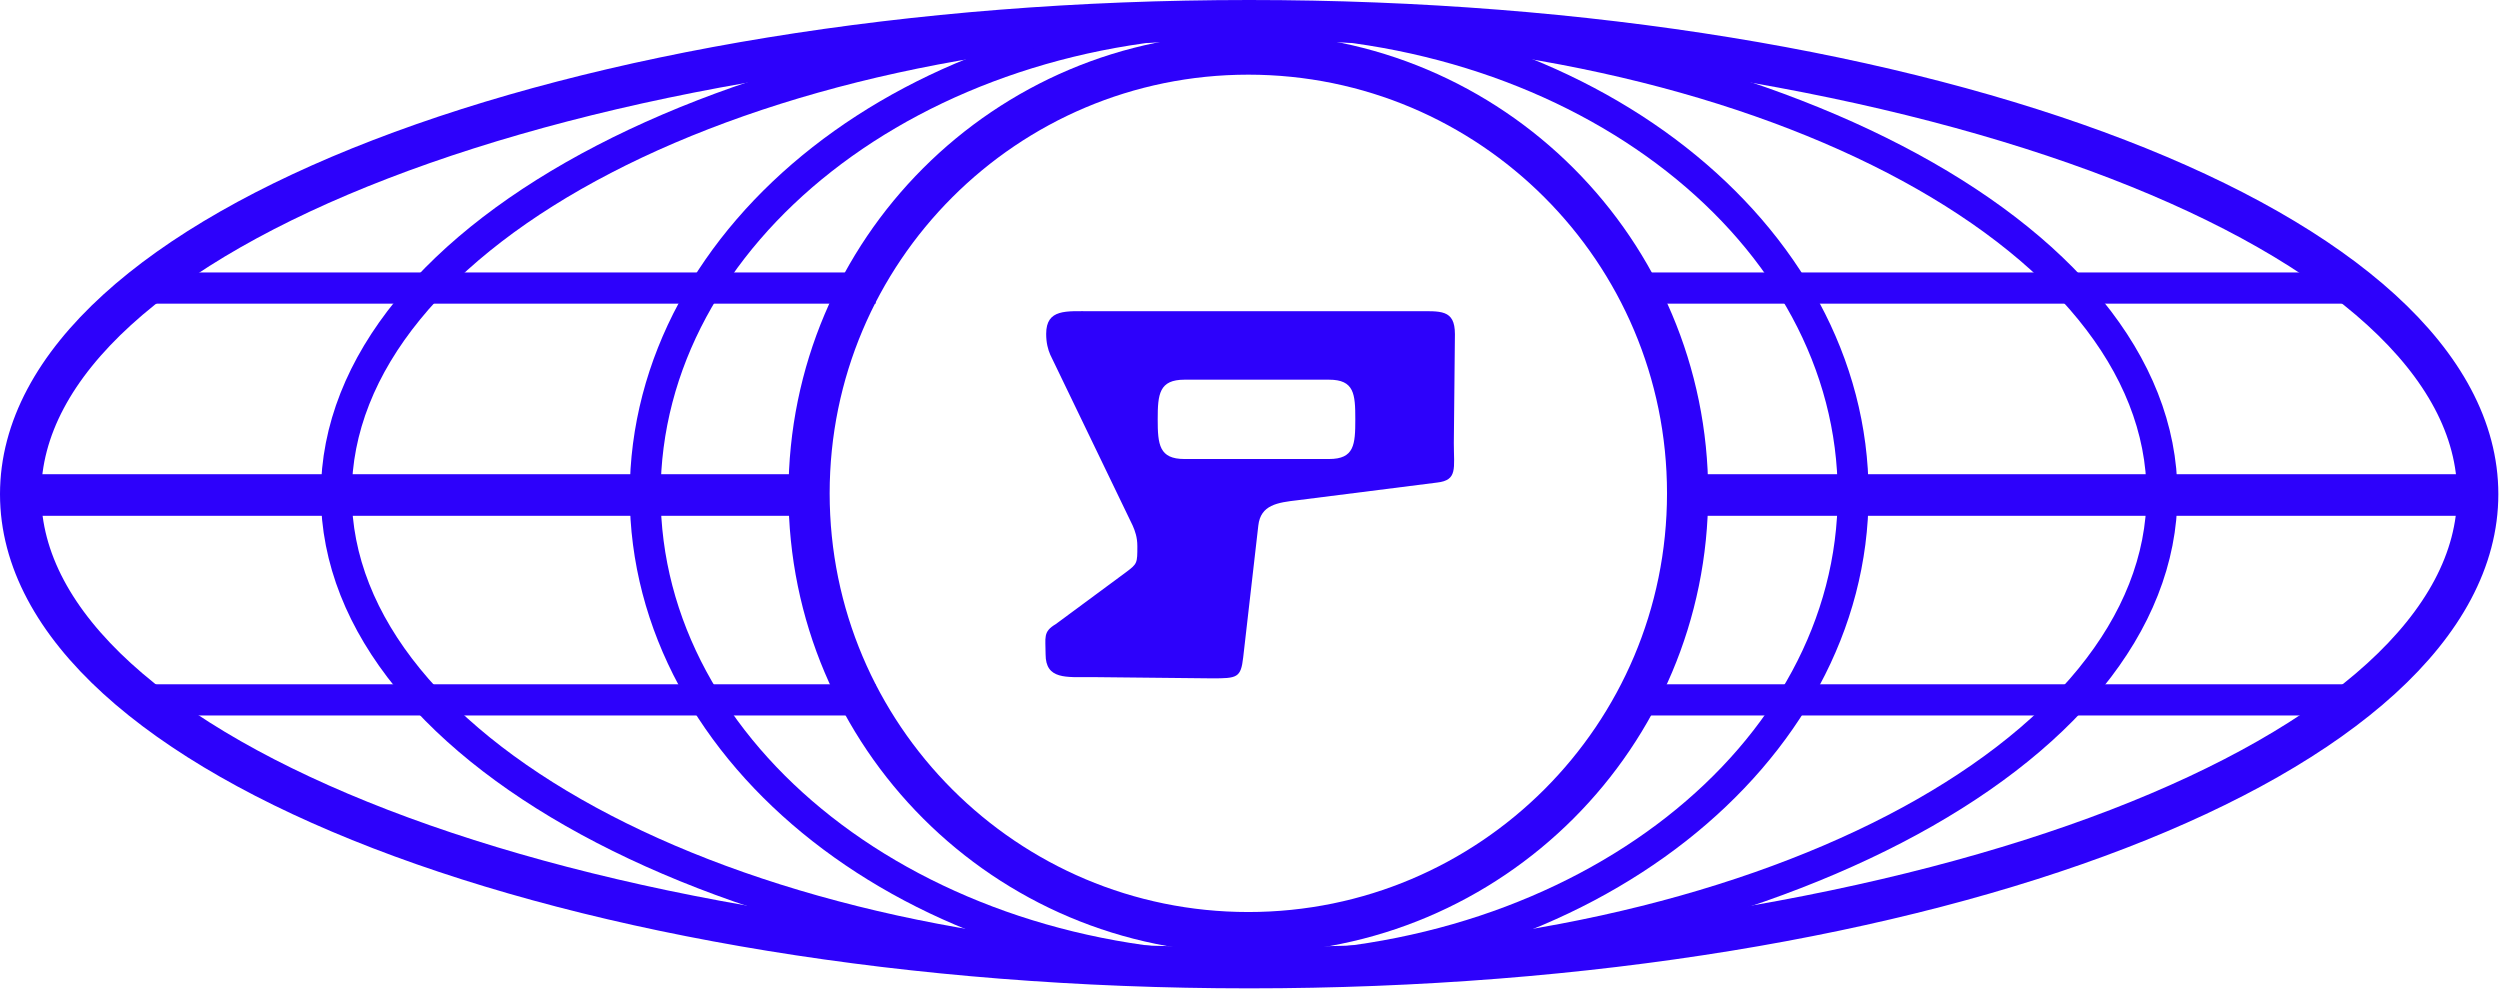
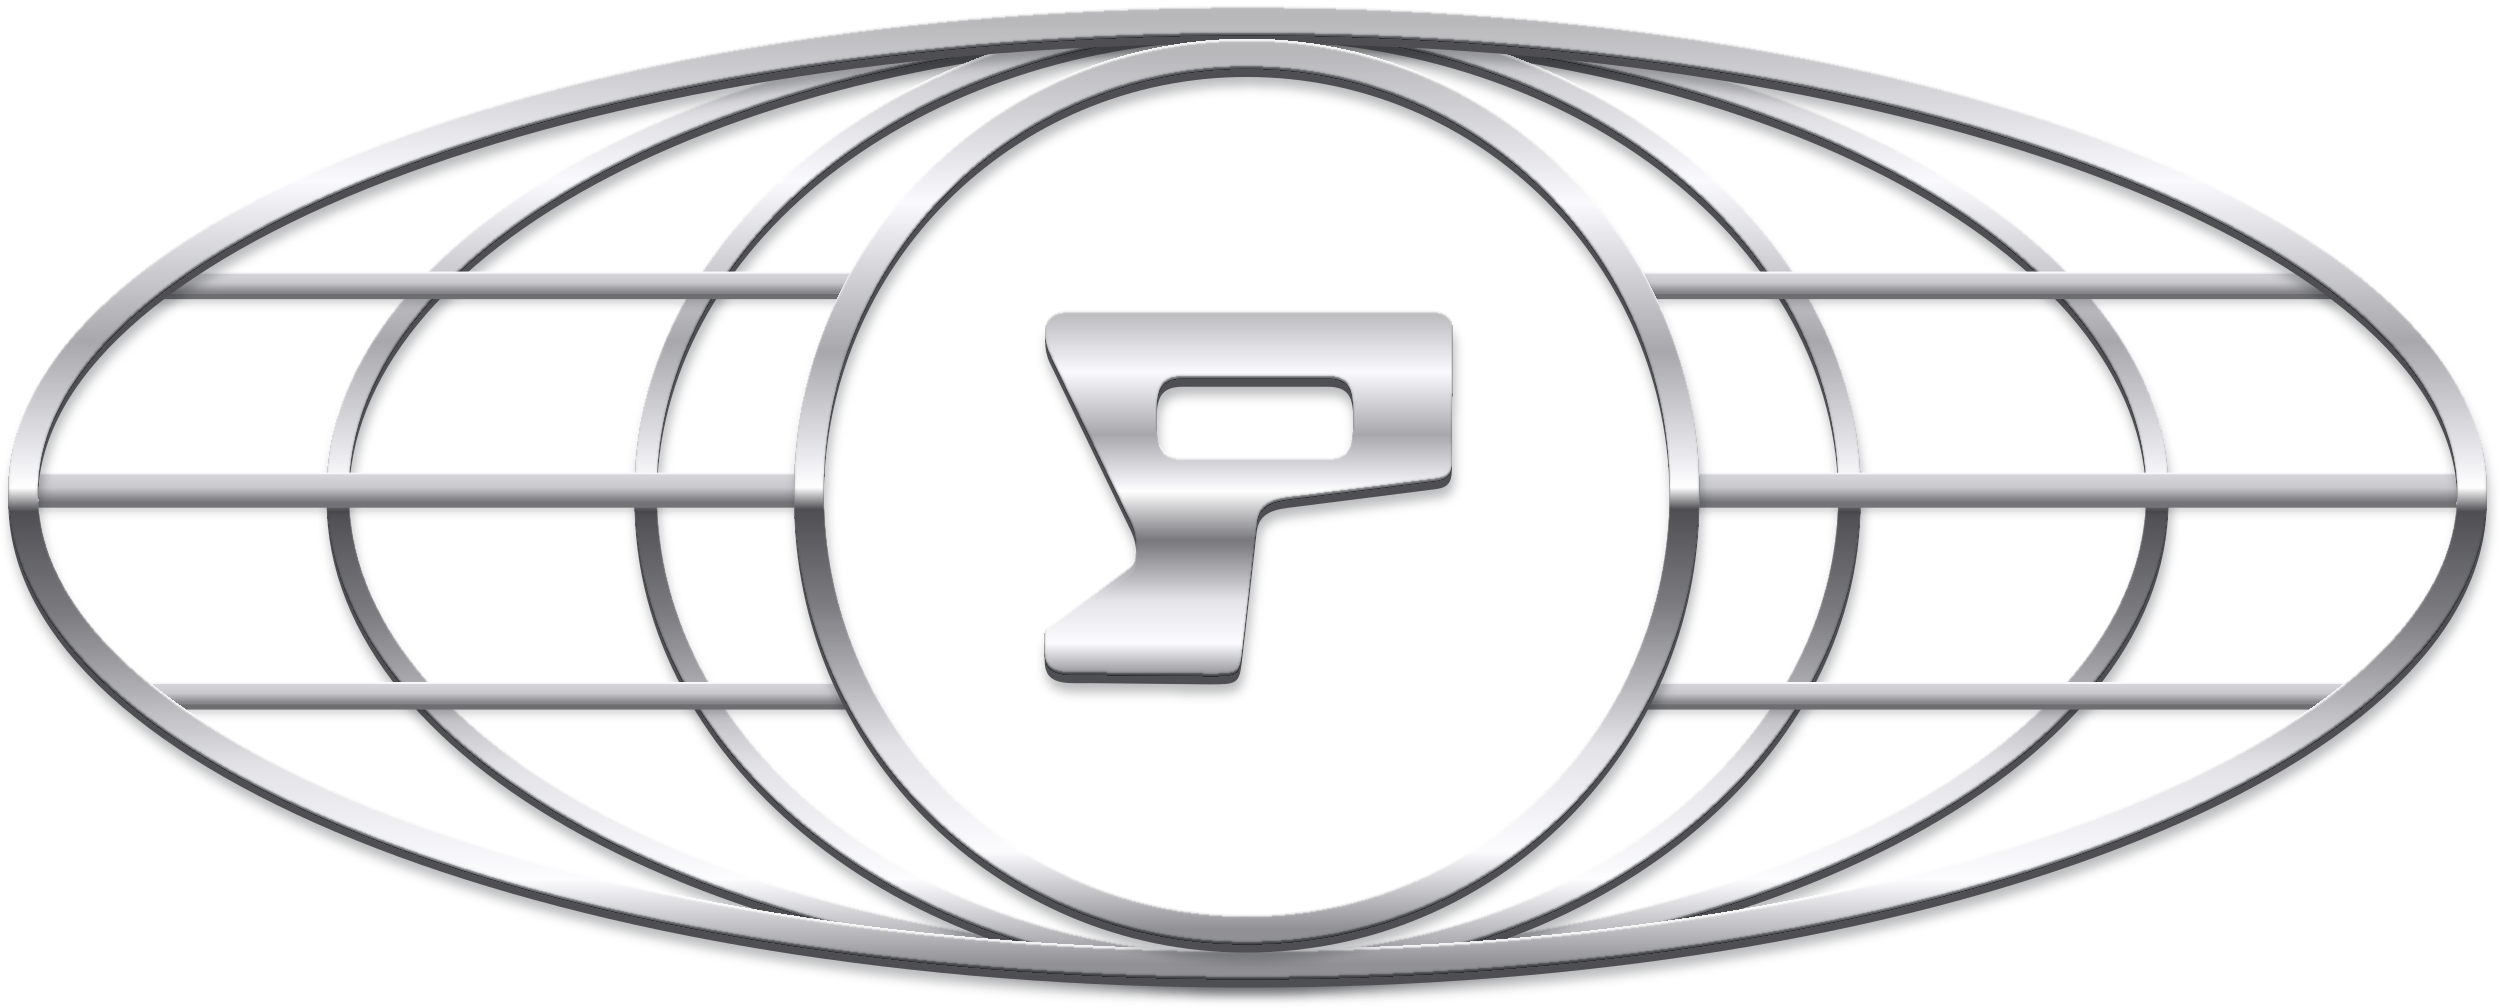
- <svg xmlns="http://www.w3.org/2000/svg" width="1202" height="476" viewBox="0 0 1202 476" fill="none">
-   <ellipse cx="600.6" cy="237.6" rx="438.9" ry="227.7" stroke="#2D01FB" stroke-width="14.85" />
-   <ellipse cx="600.6" cy="237.6" rx="290.4" ry="227.7" stroke="#2D01FB" stroke-width="14.85" />
-   <rect x="10" y="228" width="388" height="20" fill="#2D01FB" />
-   <rect width="379" height="20" transform="matrix(-1 0 0 1 1191 228)" fill="#2D01FB" />
-   <path d="M69 131H421V146H69V131Z" fill="#2D01FB" />
-   <path d="M789 131H1135V146H789V131Z" fill="#2D01FB" />
-   <path d="M69 329H421V344H69V329Z" fill="#2D01FB" />
-   <path d="M789 329H1137V344H789V329Z" fill="#2D01FB" />
-   <ellipse cx="600.6" cy="237.6" rx="590.7" ry="227.7" stroke="#2D01FB" stroke-width="19.8" />
-   <circle cx="600.2" cy="237.2" r="211.2" stroke="#2D01FB" stroke-width="19.8" />
-   <path d="M524.781 325.551C512.623 325.551 502.726 326.81 502.726 314.644C502.726 306.439 501.365 303.77 507.585 300.092L541.5 275.038C546.836 271.038 546.836 270.764 546.836 262.559C546.836 258.315 545.705 255.202 544.574 252.656L504.988 170.603C503.857 168.057 503 164.781 503 160.537C503 148.371 512.623 149.638 524.781 149.638H680.471C692.629 149.638 699.526 148.534 699.526 160.7L699 213.038C699 225.204 700.897 230.879 691 232.01L624.03 240.489C614.133 241.621 606.131 242.753 605 252.656L597.733 316.034C596.602 325.937 594.836 326.151 582.678 326.151L524.781 325.551ZM639 220.693C651.159 220.693 651.629 213.79 651.629 201.623C651.629 189.457 651.159 182.554 639 182.554H569.5C557.341 182.554 556.623 189.457 556.623 201.623C556.623 213.79 557.341 220.693 569.5 220.693H639Z" fill="#2D01FB" />
+ <svg xmlns="http://www.w3.org/2000/svg" width="1206" height="486" viewBox="0 0 1206 486" fill="none">
+   <g filter="url(#filter0_d_92_225)">
+     <ellipse cx="601.828" cy="241.6" rx="438.9" ry="227.7" stroke="#4F4F53" stroke-width="10.692" />
+   </g>
+   <g filter="url(#filter1_ii_92_225)">
+     <ellipse cx="601.828" cy="237.6" rx="438.9" ry="227.7" stroke="url(#paint0_linear_92_225)" stroke-width="10.692" />
+   </g>
+   <g filter="url(#filter2_d_92_225)">
+     <ellipse cx="601.828" cy="241.6" rx="290.4" ry="227.7" stroke="#4F4F53" stroke-width="10.692" />
+   </g>
+   <g filter="url(#filter3_ii_92_225)">
+     <ellipse cx="601.828" cy="237.6" rx="290.4" ry="227.7" stroke="url(#paint1_linear_92_225)" stroke-width="10.692" />
+   </g>
+   <g filter="url(#filter4_d_92_225)">
+     <rect x="11.228" y="230.5" width="379" height="14.4" fill="#747478" />
+   </g>
+   <rect x="11.228" y="228" width="379" height="14.4" fill="url(#paint2_linear_92_225)" />
+   <g filter="url(#filter5_d_92_225)">
+     <rect width="379" height="14.4" transform="matrix(-1 0 0 1 1192.23 230.5)" fill="#747478" />
+   </g>
+   <path d="M1192.23 228H813.228V242.4H1192.23V228Z" fill="url(#paint3_linear_92_225)" />
+   <g filter="url(#filter6_d_92_225)">
+     <path d="M70.228 133.5H414.228V144.3H70.228V133.5Z" fill="#6E6E71" />
+   </g>
+   <path d="M70.228 131H414.228V141.8H70.228V131Z" fill="url(#paint4_linear_92_225)" />
+   <g filter="url(#filter7_d_92_225)">
+     <path d="M790.228 133.5H1136.23V144.3H790.228V133.5Z" fill="#6E6E71" />
+   </g>
+   <path d="M790.228 131H1136.23V141.8H790.228V131Z" fill="url(#paint5_linear_92_225)" />
+   <g filter="url(#filter8_d_92_225)">
+     <path d="M70.228 331.5H414.228V342.3H70.228V331.5Z" fill="#6E6E71" />
+   </g>
+   <path d="M70.228 329H414.228V339.8H70.228V329Z" fill="url(#paint6_linear_92_225)" />
+   <g filter="url(#filter9_d_92_225)">
+     <path d="M790.228 331.5H1138.23V342.3H790.228V331.5Z" fill="#6E6E71" />
+   </g>
+   <path d="M790.228 329H1138.23V339.8H790.228V329Z" fill="url(#paint7_linear_92_225)" />
+   <g filter="url(#filter10_d_92_225)">
+     <ellipse cx="601.828" cy="241.6" rx="590.7" ry="227.7" stroke="#4F4F53" stroke-width="14.256" />
+   </g>
+   <g filter="url(#filter11_ii_92_225)">
+     <ellipse cx="601.828" cy="237.6" rx="590.7" ry="227.7" stroke="url(#paint8_linear_92_225)" stroke-width="14.256" />
+   </g>
+   <g filter="url(#filter12_d_92_225)">
+     <circle cx="601.428" cy="241.2" r="211.2" stroke="#4F4F53" stroke-width="14.256" />
+   </g>
+   <g filter="url(#filter13_ii_92_225)">
+     <circle cx="601.428" cy="237.2" r="211.2" stroke="url(#paint9_linear_92_225)" stroke-width="14.256" />
+   </g>
+   <g filter="url(#filter14_d_92_225)">
+     <path d="M526.009 329.551C513.851 329.551 503.954 330.81 503.954 318.644C503.954 310.439 502.593 307.77 508.813 304.092L542.728 279.038C548.064 275.038 548.064 274.764 548.064 266.559C548.064 262.315 546.933 259.202 545.802 256.656L506.216 174.603C505.085 172.057 504.228 168.781 504.228 164.537C504.228 152.371 513.851 153.638 526.009 153.638H681.699C693.857 153.638 700.754 152.534 700.754 164.7L700.228 217.038C700.228 229.204 702.125 234.879 692.228 236.01L625.258 244.489C615.361 245.621 607.359 246.753 606.228 256.656L598.961 320.034C597.83 329.937 596.064 330.151 583.906 330.151L526.009 329.551ZM640.228 224.693C652.387 224.693 652.857 217.79 652.857 205.623C652.857 193.457 652.387 186.554 640.228 186.554H570.728C558.569 186.554 557.851 193.457 557.851 205.623C557.851 217.79 558.569 224.693 570.728 224.693H640.228Z" fill="#4F4F53" />
+   </g>
+   <g filter="url(#filter15_ii_92_225)">
+     <path d="M526.009 325.551C513.851 325.551 503.954 326.81 503.954 314.644C503.954 306.439 502.593 303.77 508.813 300.092L542.728 275.038C548.064 271.038 548.064 270.764 548.064 262.559C548.064 258.315 546.933 255.202 545.802 252.656L506.216 170.603C505.085 168.057 504.228 164.781 504.228 160.537C504.228 148.371 513.851 149.638 526.009 149.638H681.699C693.857 149.638 700.754 148.534 700.754 160.7L700.228 213.038C700.228 225.204 702.125 230.879 692.228 232.01L625.258 240.489C615.361 241.621 607.359 242.753 606.228 252.656L598.961 316.034C597.83 325.937 596.064 326.151 583.906 326.151L526.009 325.551ZM640.228 220.693C652.387 220.693 652.857 213.79 652.857 201.623C652.857 189.457 652.387 182.554 640.228 182.554H570.728C558.569 182.554 557.851 189.457 557.851 201.623C557.851 213.79 558.569 220.693 570.728 220.693H640.228Z" fill="url(#paint10_linear_92_225)" />
+   </g>
+   <defs>
+     <filter id="filter0_d_92_225" x="153.582" y="7.554" width="898.492" height="476.092" filterUnits="userSpaceOnUse" color-interpolation-filters="sRGB">
+       <feFlood flood-opacity="0" result="BackgroundImageFix" />
+       <feColorMatrix in="SourceAlpha" type="matrix" values="0 0 0 0 0 0 0 0 0 0 0 0 0 0 0 0 0 0 127 0" result="hardAlpha" />
+       <feOffset dx="1" dy="4" />
+       <feGaussianBlur stdDeviation="2.5" />
+       <feColorMatrix type="matrix" values="0 0 0 0 0.04 0 0 0 0 0.05 0 0 0 0 0.07 0 0 0 0.28 0" />
+       <feBlend mode="normal" in2="BackgroundImageFix" result="effect1_dropShadow_92_225" />
+       <feBlend mode="normal" in="SourceGraphic" in2="effect1_dropShadow_92_225" result="shape" />
+     </filter>
+     <filter id="filter1_ii_92_225" x="157.582" y="3.154" width="888.492" height="468.592" filterUnits="userSpaceOnUse" color-interpolation-filters="sRGB">
+       <feFlood flood-opacity="0" result="BackgroundImageFix" />
+       <feBlend mode="normal" in="SourceGraphic" in2="BackgroundImageFix" result="shape" />
+       <feColorMatrix in="SourceAlpha" type="matrix" values="0 0 0 0 0 0 0 0 0 0 0 0 0 0 0 0 0 0 127 0" result="hardAlpha" />
+       <feOffset dy="1.2" />
+       <feGaussianBlur stdDeviation="0.55" />
+       <feComposite in2="hardAlpha" operator="arithmetic" k2="-1" k3="1" />
+       <feColorMatrix type="matrix" values="0 0 0 0 1 0 0 0 0 1 0 0 0 0 1 0 0 0 0.9 0" />
+       <feBlend mode="normal" in2="shape" result="effect1_innerShadow_92_225" />
+       <feColorMatrix in="SourceAlpha" type="matrix" values="0 0 0 0 0 0 0 0 0 0 0 0 0 0 0 0 0 0 127 0" result="hardAlpha" />
+       <feOffset dy="-1.4" />
+       <feGaussianBlur stdDeviation="0.7" />
+       <feComposite in2="hardAlpha" operator="arithmetic" k2="-1" k3="1" />
+       <feColorMatrix type="matrix" values="0 0 0 0 0.07 0 0 0 0 0.08 0 0 0 0 0.1 0 0 0 0.65 0" />
+       <feBlend mode="normal" in2="effect1_innerShadow_92_225" result="effect2_innerShadow_92_225" />
+     </filter>
+     <filter id="filter2_d_92_225" x="302.082" y="7.554" width="601.492" height="476.092" filterUnits="userSpaceOnUse" color-interpolation-filters="sRGB">
+       <feFlood flood-opacity="0" result="BackgroundImageFix" />
+       <feColorMatrix in="SourceAlpha" type="matrix" values="0 0 0 0 0 0 0 0 0 0 0 0 0 0 0 0 0 0 127 0" result="hardAlpha" />
+       <feOffset dx="1" dy="4" />
+       <feGaussianBlur stdDeviation="2.5" />
+       <feColorMatrix type="matrix" values="0 0 0 0 0.04 0 0 0 0 0.05 0 0 0 0 0.07 0 0 0 0.28 0" />
+       <feBlend mode="normal" in2="BackgroundImageFix" result="effect1_dropShadow_92_225" />
+       <feBlend mode="normal" in="SourceGraphic" in2="effect1_dropShadow_92_225" result="shape" />
+     </filter>
+     <filter id="filter3_ii_92_225" x="306.082" y="3.154" width="591.492" height="468.592" filterUnits="userSpaceOnUse" color-interpolation-filters="sRGB">
+       <feFlood flood-opacity="0" result="BackgroundImageFix" />
+       <feBlend mode="normal" in="SourceGraphic" in2="BackgroundImageFix" result="shape" />
+       <feColorMatrix in="SourceAlpha" type="matrix" values="0 0 0 0 0 0 0 0 0 0 0 0 0 0 0 0 0 0 127 0" result="hardAlpha" />
+       <feOffset dy="1.2" />
+       <feGaussianBlur stdDeviation="0.55" />
+       <feComposite in2="hardAlpha" operator="arithmetic" k2="-1" k3="1" />
+       <feColorMatrix type="matrix" values="0 0 0 0 1 0 0 0 0 1 0 0 0 0 1 0 0 0 0.9 0" />
+       <feBlend mode="normal" in2="shape" result="effect1_innerShadow_92_225" />
+       <feColorMatrix in="SourceAlpha" type="matrix" values="0 0 0 0 0 0 0 0 0 0 0 0 0 0 0 0 0 0 127 0" result="hardAlpha" />
+       <feOffset dy="-1.4" />
+       <feGaussianBlur stdDeviation="0.7" />
+       <feComposite in2="hardAlpha" operator="arithmetic" k2="-1" k3="1" />
+       <feColorMatrix type="matrix" values="0 0 0 0 0.07 0 0 0 0 0.08 0 0 0 0 0.1 0 0 0 0.65 0" />
+       <feBlend mode="normal" in2="effect1_innerShadow_92_225" result="effect2_innerShadow_92_225" />
+     </filter>
+     <filter id="filter4_d_92_225" x="7.228" y="228.5" width="387" height="22.4" filterUnits="userSpaceOnUse" color-interpolation-filters="sRGB">
+       <feFlood flood-opacity="0" result="BackgroundImageFix" />
+       <feColorMatrix in="SourceAlpha" type="matrix" values="0 0 0 0 0 0 0 0 0 0 0 0 0 0 0 0 0 0 127 0" result="hardAlpha" />
+       <feOffset dy="2" />
+       <feGaussianBlur stdDeviation="2" />
+       <feColorMatrix type="matrix" values="0 0 0 0 0.04 0 0 0 0 0.05 0 0 0 0 0.07 0 0 0 0.18 0" />
+       <feBlend mode="normal" in2="BackgroundImageFix" result="effect1_dropShadow_92_225" />
+       <feBlend mode="normal" in="SourceGraphic" in2="effect1_dropShadow_92_225" result="shape" />
+     </filter>
+     <filter id="filter5_d_92_225" x="809.228" y="228.5" width="387" height="22.4" filterUnits="userSpaceOnUse" color-interpolation-filters="sRGB">
+       <feFlood flood-opacity="0" result="BackgroundImageFix" />
+       <feColorMatrix in="SourceAlpha" type="matrix" values="0 0 0 0 0 0 0 0 0 0 0 0 0 0 0 0 0 0 127 0" result="hardAlpha" />
+       <feOffset dy="2" />
+       <feGaussianBlur stdDeviation="2" />
+       <feColorMatrix type="matrix" values="0 0 0 0 0.04 0 0 0 0 0.05 0 0 0 0 0.07 0 0 0 0.18 0" />
+       <feBlend mode="normal" in2="BackgroundImageFix" result="effect1_dropShadow_92_225" />
+       <feBlend mode="normal" in="SourceGraphic" in2="effect1_dropShadow_92_225" result="shape" />
+     </filter>
+     <filter id="filter6_d_92_225" x="66.228" y="131.5" width="352" height="18.8" filterUnits="userSpaceOnUse" color-interpolation-filters="sRGB">
+       <feFlood flood-opacity="0" result="BackgroundImageFix" />
+       <feColorMatrix in="SourceAlpha" type="matrix" values="0 0 0 0 0 0 0 0 0 0 0 0 0 0 0 0 0 0 127 0" result="hardAlpha" />
+       <feOffset dy="2" />
+       <feGaussianBlur stdDeviation="2" />
+       <feColorMatrix type="matrix" values="0 0 0 0 0.04 0 0 0 0 0.05 0 0 0 0 0.07 0 0 0 0.18 0" />
+       <feBlend mode="normal" in2="BackgroundImageFix" result="effect1_dropShadow_92_225" />
+       <feBlend mode="normal" in="SourceGraphic" in2="effect1_dropShadow_92_225" result="shape" />
+     </filter>
+     <filter id="filter7_d_92_225" x="786.228" y="131.5" width="354" height="18.8" filterUnits="userSpaceOnUse" color-interpolation-filters="sRGB">
+       <feFlood flood-opacity="0" result="BackgroundImageFix" />
+       <feColorMatrix in="SourceAlpha" type="matrix" values="0 0 0 0 0 0 0 0 0 0 0 0 0 0 0 0 0 0 127 0" result="hardAlpha" />
+       <feOffset dy="2" />
+       <feGaussianBlur stdDeviation="2" />
+       <feColorMatrix type="matrix" values="0 0 0 0 0.04 0 0 0 0 0.05 0 0 0 0 0.07 0 0 0 0.18 0" />
+       <feBlend mode="normal" in2="BackgroundImageFix" result="effect1_dropShadow_92_225" />
+       <feBlend mode="normal" in="SourceGraphic" in2="effect1_dropShadow_92_225" result="shape" />
+     </filter>
+     <filter id="filter8_d_92_225" x="66.228" y="329.5" width="352" height="18.8" filterUnits="userSpaceOnUse" color-interpolation-filters="sRGB">
+       <feFlood flood-opacity="0" result="BackgroundImageFix" />
+       <feColorMatrix in="SourceAlpha" type="matrix" values="0 0 0 0 0 0 0 0 0 0 0 0 0 0 0 0 0 0 127 0" result="hardAlpha" />
+       <feOffset dy="2" />
+       <feGaussianBlur stdDeviation="2" />
+       <feColorMatrix type="matrix" values="0 0 0 0 0.04 0 0 0 0 0.05 0 0 0 0 0.07 0 0 0 0.18 0" />
+       <feBlend mode="normal" in2="BackgroundImageFix" result="effect1_dropShadow_92_225" />
+       <feBlend mode="normal" in="SourceGraphic" in2="effect1_dropShadow_92_225" result="shape" />
+     </filter>
+     <filter id="filter9_d_92_225" x="786.228" y="329.5" width="356" height="18.8" filterUnits="userSpaceOnUse" color-interpolation-filters="sRGB">
+       <feFlood flood-opacity="0" result="BackgroundImageFix" />
+       <feColorMatrix in="SourceAlpha" type="matrix" values="0 0 0 0 0 0 0 0 0 0 0 0 0 0 0 0 0 0 127 0" result="hardAlpha" />
+       <feOffset dy="2" />
+       <feGaussianBlur stdDeviation="2" />
+       <feColorMatrix type="matrix" values="0 0 0 0 0.04 0 0 0 0 0.05 0 0 0 0 0.07 0 0 0 0.18 0" />
+       <feBlend mode="normal" in2="BackgroundImageFix" result="effect1_dropShadow_92_225" />
+       <feBlend mode="normal" in="SourceGraphic" in2="effect1_dropShadow_92_225" result="shape" />
+     </filter>
+     <filter id="filter10_d_92_225" x="0" y="5.772" width="1205.66" height="479.656" filterUnits="userSpaceOnUse" color-interpolation-filters="sRGB">
+       <feFlood flood-opacity="0" result="BackgroundImageFix" />
+       <feColorMatrix in="SourceAlpha" type="matrix" values="0 0 0 0 0 0 0 0 0 0 0 0 0 0 0 0 0 0 127 0" result="hardAlpha" />
+       <feOffset dx="1" dy="4" />
+       <feGaussianBlur stdDeviation="2.5" />
+       <feColorMatrix type="matrix" values="0 0 0 0 0.04 0 0 0 0 0.05 0 0 0 0 0.07 0 0 0 0.28 0" />
+       <feBlend mode="normal" in2="BackgroundImageFix" result="effect1_dropShadow_92_225" />
+       <feBlend mode="normal" in="SourceGraphic" in2="effect1_dropShadow_92_225" result="shape" />
+     </filter>
+     <filter id="filter11_ii_92_225" x="4" y="1.372" width="1195.66" height="472.156" filterUnits="userSpaceOnUse" color-interpolation-filters="sRGB">
+       <feFlood flood-opacity="0" result="BackgroundImageFix" />
+       <feBlend mode="normal" in="SourceGraphic" in2="BackgroundImageFix" result="shape" />
+       <feColorMatrix in="SourceAlpha" type="matrix" values="0 0 0 0 0 0 0 0 0 0 0 0 0 0 0 0 0 0 127 0" result="hardAlpha" />
+       <feOffset dy="1.2" />
+       <feGaussianBlur stdDeviation="0.55" />
+       <feComposite in2="hardAlpha" operator="arithmetic" k2="-1" k3="1" />
+       <feColorMatrix type="matrix" values="0 0 0 0 1 0 0 0 0 1 0 0 0 0 1 0 0 0 0.9 0" />
+       <feBlend mode="normal" in2="shape" result="effect1_innerShadow_92_225" />
+       <feColorMatrix in="SourceAlpha" type="matrix" values="0 0 0 0 0 0 0 0 0 0 0 0 0 0 0 0 0 0 127 0" result="hardAlpha" />
+       <feOffset dy="-1.4" />
+       <feGaussianBlur stdDeviation="0.7" />
+       <feComposite in2="hardAlpha" operator="arithmetic" k2="-1" k3="1" />
+       <feColorMatrix type="matrix" values="0 0 0 0 0.07 0 0 0 0 0.08 0 0 0 0 0.1 0 0 0 0.65 0" />
+       <feBlend mode="normal" in2="effect1_innerShadow_92_225" result="effect2_innerShadow_92_225" />
+     </filter>
+     <filter id="filter12_d_92_225" x="379.1" y="21.872" width="446.656" height="446.656" filterUnits="userSpaceOnUse" color-interpolation-filters="sRGB">
+       <feFlood flood-opacity="0" result="BackgroundImageFix" />
+       <feColorMatrix in="SourceAlpha" type="matrix" values="0 0 0 0 0 0 0 0 0 0 0 0 0 0 0 0 0 0 127 0" result="hardAlpha" />
+       <feOffset dx="1" dy="4" />
+       <feGaussianBlur stdDeviation="2.5" />
+       <feColorMatrix type="matrix" values="0 0 0 0 0.04 0 0 0 0 0.05 0 0 0 0 0.07 0 0 0 0.28 0" />
+       <feBlend mode="normal" in2="BackgroundImageFix" result="effect1_dropShadow_92_225" />
+       <feBlend mode="normal" in="SourceGraphic" in2="effect1_dropShadow_92_225" result="shape" />
+     </filter>
+     <filter id="filter13_ii_92_225" x="383.1" y="17.472" width="436.656" height="439.156" filterUnits="userSpaceOnUse" color-interpolation-filters="sRGB">
+       <feFlood flood-opacity="0" result="BackgroundImageFix" />
+       <feBlend mode="normal" in="SourceGraphic" in2="BackgroundImageFix" result="shape" />
+       <feColorMatrix in="SourceAlpha" type="matrix" values="0 0 0 0 0 0 0 0 0 0 0 0 0 0 0 0 0 0 127 0" result="hardAlpha" />
+       <feOffset dy="1.2" />
+       <feGaussianBlur stdDeviation="0.55" />
+       <feComposite in2="hardAlpha" operator="arithmetic" k2="-1" k3="1" />
+       <feColorMatrix type="matrix" values="0 0 0 0 1 0 0 0 0 1 0 0 0 0 1 0 0 0 0.9 0" />
+       <feBlend mode="normal" in2="shape" result="effect1_innerShadow_92_225" />
+       <feColorMatrix in="SourceAlpha" type="matrix" values="0 0 0 0 0 0 0 0 0 0 0 0 0 0 0 0 0 0 127 0" result="hardAlpha" />
+       <feOffset dy="-1.4" />
+       <feGaussianBlur stdDeviation="0.7" />
+       <feComposite in2="hardAlpha" operator="arithmetic" k2="-1" k3="1" />
+       <feColorMatrix type="matrix" values="0 0 0 0 0.07 0 0 0 0 0.08 0 0 0 0 0.1 0 0 0 0.65 0" />
+       <feBlend mode="normal" in2="effect1_innerShadow_92_225" result="effect2_innerShadow_92_225" />
+     </filter>
+     <filter id="filter14_d_92_225" x="499.828" y="152.6" width="206.926" height="186.551" filterUnits="userSpaceOnUse" color-interpolation-filters="sRGB">
+       <feFlood flood-opacity="0" result="BackgroundImageFix" />
+       <feColorMatrix in="SourceAlpha" type="matrix" values="0 0 0 0 0 0 0 0 0 0 0 0 0 0 0 0 0 0 127 0" result="hardAlpha" />
+       <feOffset dx="1" dy="4" />
+       <feGaussianBlur stdDeviation="2.5" />
+       <feColorMatrix type="matrix" values="0 0 0 0 0.04 0 0 0 0 0.05 0 0 0 0 0.07 0 0 0 0.28 0" />
+       <feBlend mode="normal" in2="BackgroundImageFix" result="effect1_dropShadow_92_225" />
+       <feBlend mode="normal" in="SourceGraphic" in2="effect1_dropShadow_92_225" result="shape" />
+     </filter>
+     <filter id="filter15_ii_92_225" x="503.828" y="148.2" width="196.926" height="179.051" filterUnits="userSpaceOnUse" color-interpolation-filters="sRGB">
+       <feFlood flood-opacity="0" result="BackgroundImageFix" />
+       <feBlend mode="normal" in="SourceGraphic" in2="BackgroundImageFix" result="shape" />
+       <feColorMatrix in="SourceAlpha" type="matrix" values="0 0 0 0 0 0 0 0 0 0 0 0 0 0 0 0 0 0 127 0" result="hardAlpha" />
+       <feOffset dy="1.2" />
+       <feGaussianBlur stdDeviation="0.55" />
+       <feComposite in2="hardAlpha" operator="arithmetic" k2="-1" k3="1" />
+       <feColorMatrix type="matrix" values="0 0 0 0 1 0 0 0 0 1 0 0 0 0 1 0 0 0 0.9 0" />
+       <feBlend mode="normal" in2="shape" result="effect1_innerShadow_92_225" />
+       <feColorMatrix in="SourceAlpha" type="matrix" values="0 0 0 0 0 0 0 0 0 0 0 0 0 0 0 0 0 0 127 0" result="hardAlpha" />
+       <feOffset dy="-1.4" />
+       <feGaussianBlur stdDeviation="0.7" />
+       <feComposite in2="hardAlpha" operator="arithmetic" k2="-1" k3="1" />
+       <feColorMatrix type="matrix" values="0 0 0 0 0.07 0 0 0 0 0.08 0 0 0 0 0.1 0 0 0 0.65 0" />
+       <feBlend mode="normal" in2="effect1_innerShadow_92_225" result="effect2_innerShadow_92_225" />
+     </filter>
+     <linearGradient id="paint0_linear_92_225" x1="601.828" y1="9.9" x2="601.828" y2="465.3" gradientUnits="userSpaceOnUse">
+       <stop stop-color="#B8B8BB" />
+       <stop offset="0.17" stop-color="#FAFAFE" />
+       <stop offset="0.34" stop-color="#A8A8AC" />
+       <stop offset="0.465" stop-color="#EDEDF1" />
+       <stop offset="0.495" stop-color="white" />
+       <stop offset="0.52" stop-color="#4F4F53" />
+       <stop offset="0.63" stop-color="#7D7D81" />
+       <stop offset="0.79" stop-color="#E3E3E7" />
+       <stop offset="0.91" stop-color="#FCFCFF" />
+       <stop offset="1" stop-color="#919195" />
+     </linearGradient>
+     <linearGradient id="paint1_linear_92_225" x1="601.828" y1="9.9" x2="601.828" y2="465.3" gradientUnits="userSpaceOnUse">
+       <stop stop-color="#B8B8BB" />
+       <stop offset="0.17" stop-color="#FAFAFE" />
+       <stop offset="0.34" stop-color="#A8A8AC" />
+       <stop offset="0.465" stop-color="#EDEDF1" />
+       <stop offset="0.495" stop-color="white" />
+       <stop offset="0.52" stop-color="#4F4F53" />
+       <stop offset="0.63" stop-color="#7D7D81" />
+       <stop offset="0.79" stop-color="#E3E3E7" />
+       <stop offset="0.91" stop-color="#FCFCFF" />
+       <stop offset="1" stop-color="#919195" />
+     </linearGradient>
+     <linearGradient id="paint2_linear_92_225" x1="200.728" y1="228" x2="200.728" y2="242.4" gradientUnits="userSpaceOnUse">
+       <stop stop-color="#FAFAFE" />
+       <stop offset="0.04" stop-color="#F5F5F9" />
+       <stop offset="0.074" stop-color="#D6D6DA" />
+       <stop offset="0.5" stop-color="#C9C9CD" />
+       <stop offset="0.88" stop-color="#87878B" />
+       <stop offset="1" stop-color="#747478" />
+     </linearGradient>
+     <linearGradient id="paint3_linear_92_225" x1="1002.73" y1="228" x2="1002.73" y2="242.4" gradientUnits="userSpaceOnUse">
+       <stop stop-color="#FAFAFE" />
+       <stop offset="0.04" stop-color="#F5F5F9" />
+       <stop offset="0.074" stop-color="#D6D6DA" />
+       <stop offset="0.5" stop-color="#C9C9CD" />
+       <stop offset="0.88" stop-color="#87878B" />
+       <stop offset="1" stop-color="#747478" />
+     </linearGradient>
+     <linearGradient id="paint4_linear_92_225" x1="242.228" y1="131" x2="242.228" y2="141.8" gradientUnits="userSpaceOnUse">
+       <stop stop-color="#FAFAFE" />
+       <stop offset="0.083" stop-color="#F5F5F9" />
+       <stop offset="0.095" stop-color="#D6D6DA" />
+       <stop offset="0.5" stop-color="#C9C9CD" />
+       <stop offset="0.917" stop-color="#87878B" />
+       <stop offset="1" stop-color="#87878B" />
+     </linearGradient>
+     <linearGradient id="paint5_linear_92_225" x1="963.228" y1="131" x2="963.228" y2="141.8" gradientUnits="userSpaceOnUse">
+       <stop stop-color="#FAFAFE" />
+       <stop offset="0.083" stop-color="#F5F5F9" />
+       <stop offset="0.095" stop-color="#D6D6DA" />
+       <stop offset="0.5" stop-color="#C9C9CD" />
+       <stop offset="0.917" stop-color="#87878B" />
+       <stop offset="1" stop-color="#87878B" />
+     </linearGradient>
+     <linearGradient id="paint6_linear_92_225" x1="242.228" y1="329" x2="242.228" y2="339.8" gradientUnits="userSpaceOnUse">
+       <stop stop-color="#FAFAFE" />
+       <stop offset="0.083" stop-color="#F5F5F9" />
+       <stop offset="0.095" stop-color="#D6D6DA" />
+       <stop offset="0.5" stop-color="#C9C9CD" />
+       <stop offset="0.917" stop-color="#87878B" />
+       <stop offset="1" stop-color="#87878B" />
+     </linearGradient>
+     <linearGradient id="paint7_linear_92_225" x1="964.228" y1="329" x2="964.228" y2="339.8" gradientUnits="userSpaceOnUse">
+       <stop stop-color="#FAFAFE" />
+       <stop offset="0.083" stop-color="#F5F5F9" />
+       <stop offset="0.095" stop-color="#D6D6DA" />
+       <stop offset="0.5" stop-color="#C9C9CD" />
+       <stop offset="0.917" stop-color="#87878B" />
+       <stop offset="1" stop-color="#87878B" />
+     </linearGradient>
+     <linearGradient id="paint8_linear_92_225" x1="601.828" y1="9.9" x2="601.828" y2="465.3" gradientUnits="userSpaceOnUse">
+       <stop stop-color="#B8B8BB" />
+       <stop offset="0.17" stop-color="#FAFAFE" />
+       <stop offset="0.34" stop-color="#A8A8AC" />
+       <stop offset="0.465" stop-color="#EDEDF1" />
+       <stop offset="0.495" stop-color="white" />
+       <stop offset="0.52" stop-color="#4F4F53" />
+       <stop offset="0.63" stop-color="#7D7D81" />
+       <stop offset="0.79" stop-color="#E3E3E7" />
+       <stop offset="0.91" stop-color="#FCFCFF" />
+       <stop offset="1" stop-color="#919195" />
+     </linearGradient>
+     <linearGradient id="paint9_linear_92_225" x1="601.428" y1="26" x2="601.428" y2="448.4" gradientUnits="userSpaceOnUse">
+       <stop stop-color="#B8B8BB" />
+       <stop offset="0.17" stop-color="#FAFAFE" />
+       <stop offset="0.34" stop-color="#A8A8AC" />
+       <stop offset="0.465" stop-color="#EDEDF1" />
+       <stop offset="0.495" stop-color="white" />
+       <stop offset="0.52" stop-color="#4F4F53" />
+       <stop offset="0.63" stop-color="#7D7D81" />
+       <stop offset="0.79" stop-color="#E3E3E7" />
+       <stop offset="0.91" stop-color="#FCFCFF" />
+       <stop offset="1" stop-color="#919195" />
+     </linearGradient>
+     <linearGradient id="paint10_linear_92_225" x1="602.291" y1="149.6" x2="602.291" y2="326.151" gradientUnits="userSpaceOnUse">
+       <stop stop-color="#B8B8BB" />
+       <stop offset="0.17" stop-color="#FAFAFE" />
+       <stop offset="0.34" stop-color="#A8A8AC" />
+       <stop offset="0.465" stop-color="#EDEDF1" />
+       <stop offset="0.495" stop-color="white" />
+       <stop offset="0.63" stop-color="#7D7D81" stop-opacity="0.9" />
+       <stop offset="0.79" stop-color="#E3E3E7" />
+       <stop offset="0.91" stop-color="#FCFCFF" />
+       <stop offset="1" stop-color="#919195" />
+     </linearGradient>
+   </defs>
</svg>
